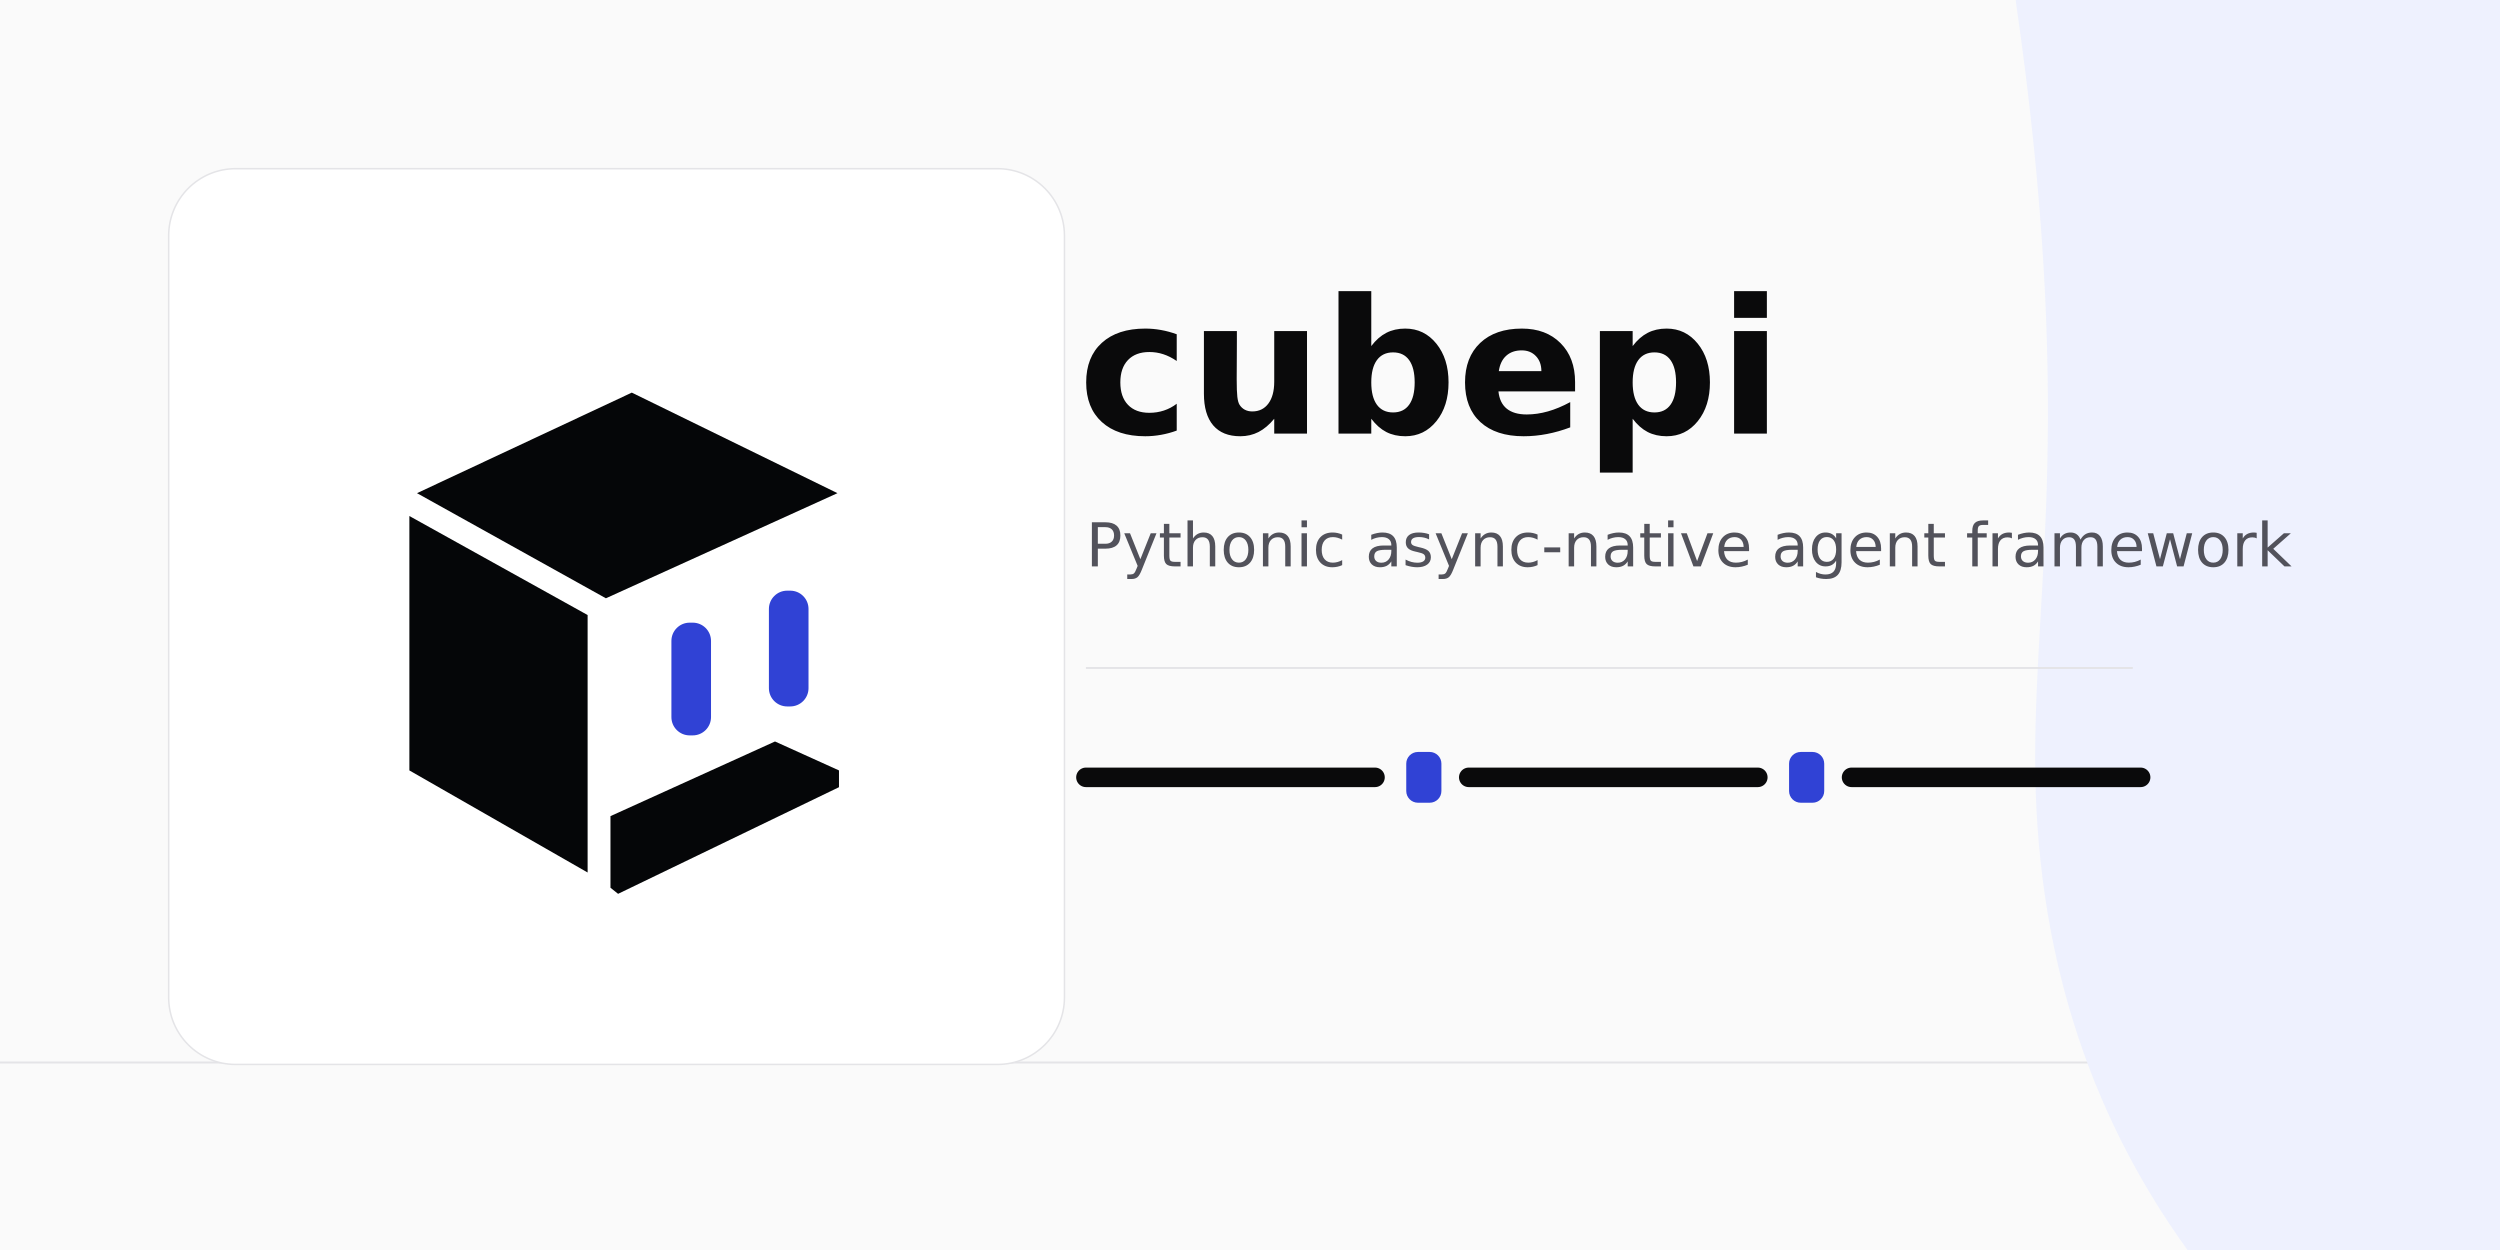
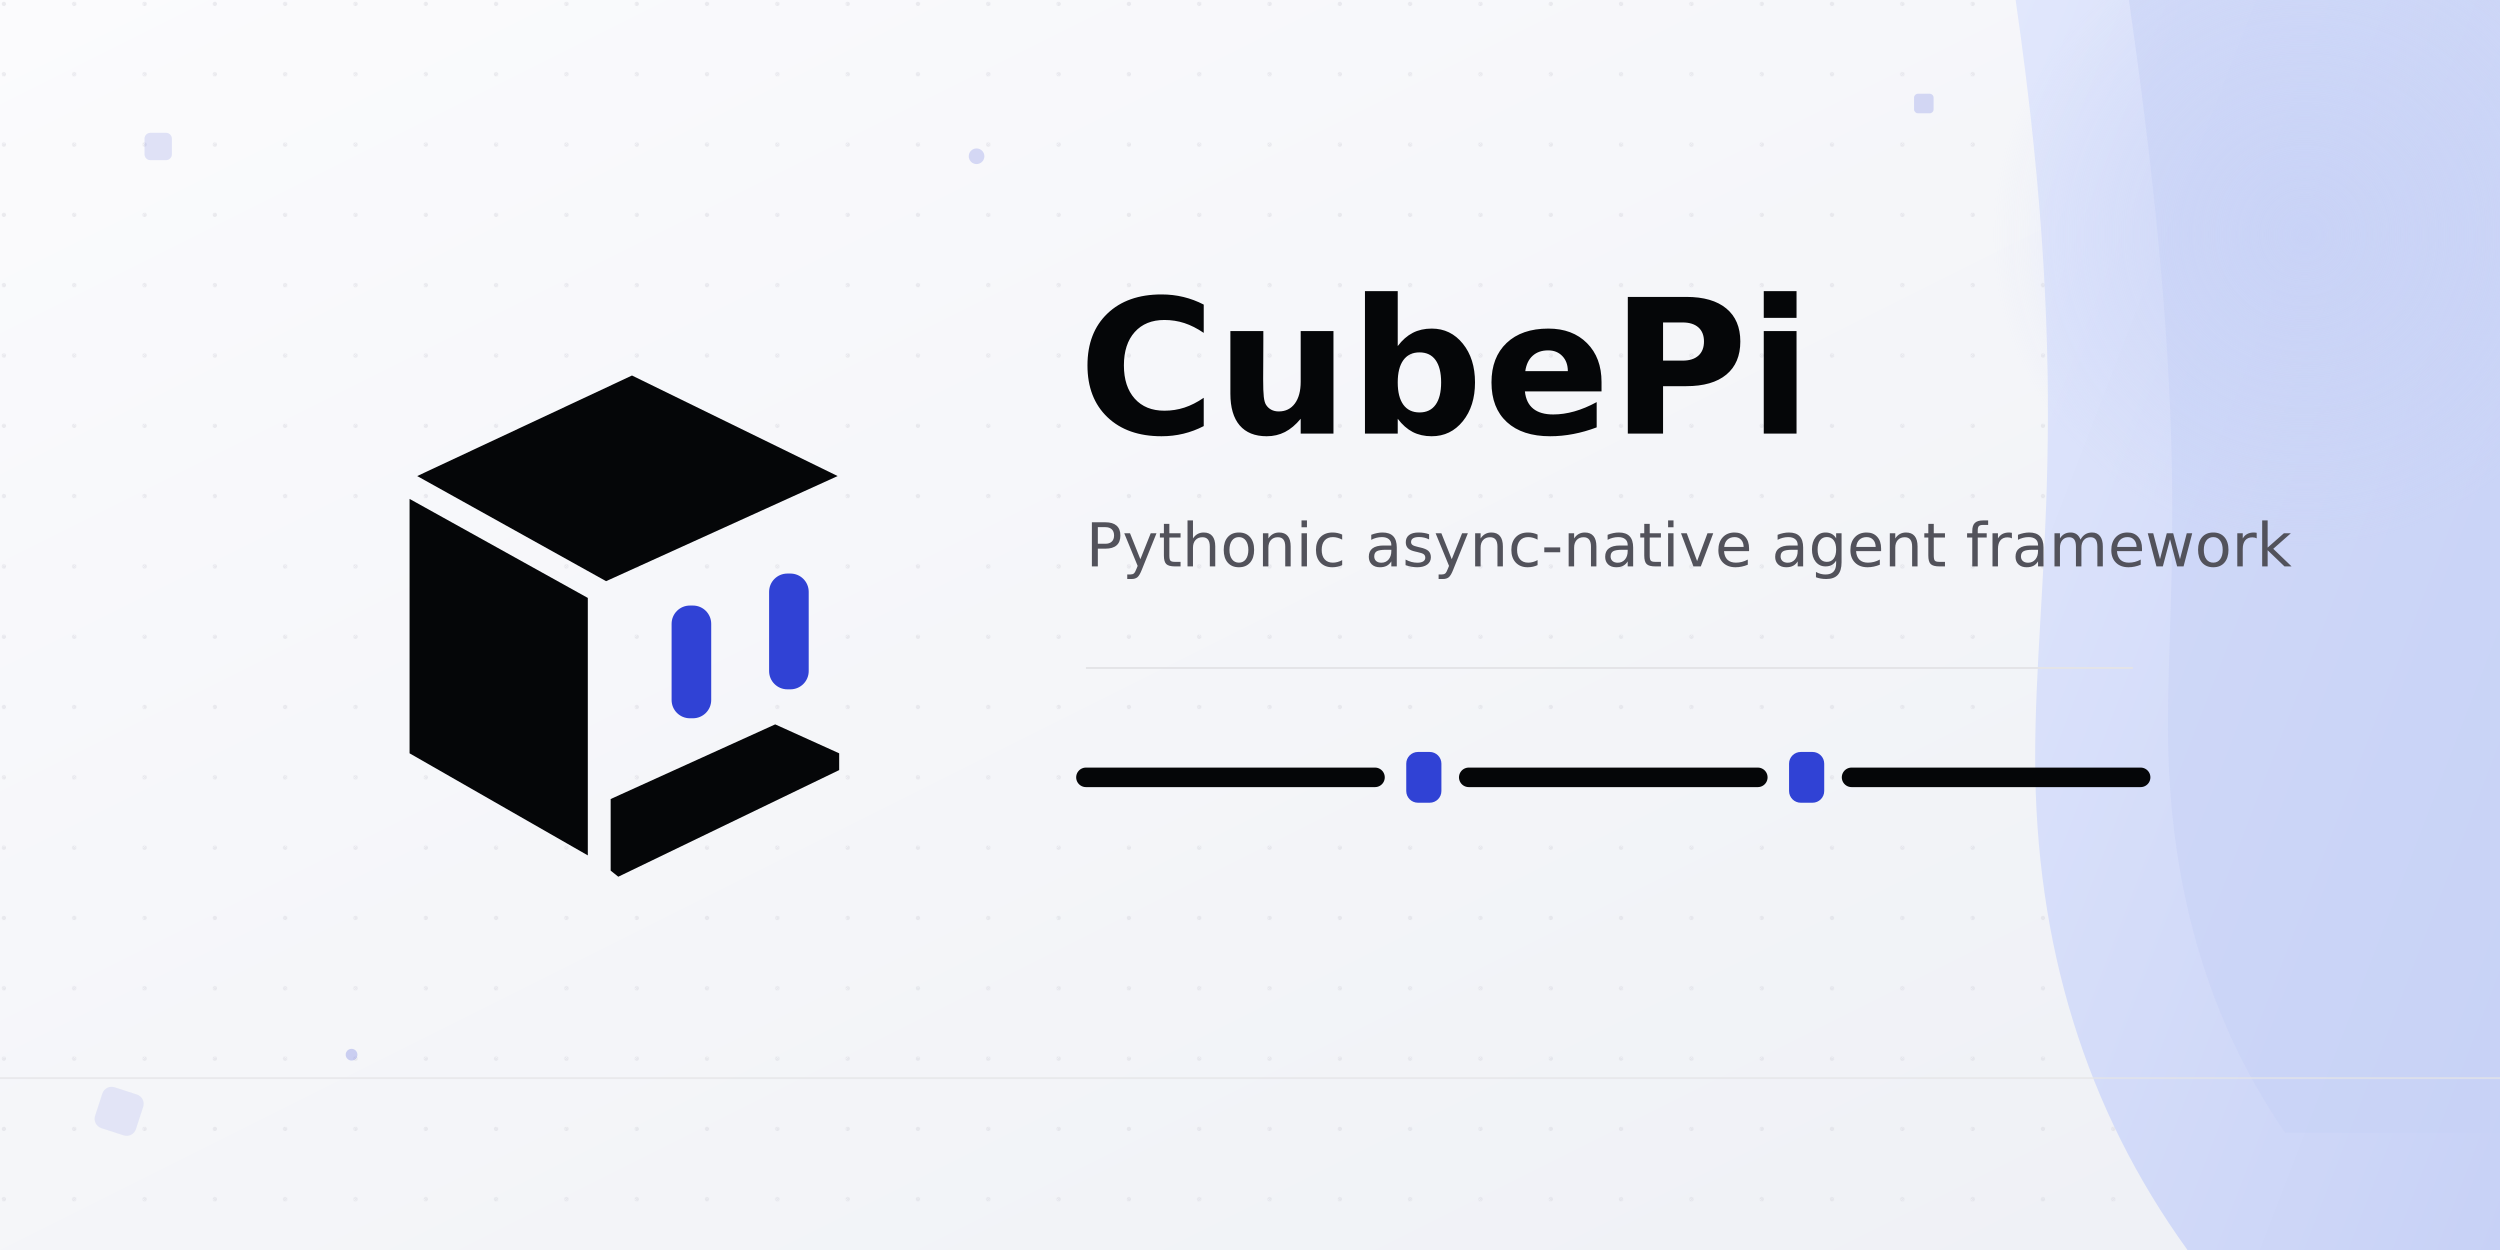
<svg xmlns="http://www.w3.org/2000/svg" viewBox="0 0 1280 640" role="img" aria-labelledby="title desc">
  <defs>
    <style>
      .ink { fill: #050608; }
      .muted { fill: #52525b; }
      .line { stroke: #e4e4e7; }
      .accent { fill: #3042d5; }
-       .accent-stroke { stroke: #3042d5; }
    </style>
+     <linearGradient id="bgGrad" x1="0" y1="0" x2="1" y2="1">
+       <stop offset="0%" stop-color="#fbfbfd" />
+       <stop offset="100%" stop-color="#eef0f5" />
+     </linearGradient>
+     <linearGradient id="waveGrad" x1="0" y1="0" x2="1" y2="1">
+       <stop offset="0%" stop-color="#e1e7fc" />
+       <stop offset="100%" stop-color="#c7d1f6" />
+     </linearGradient>
+     <radialGradient id="accentBlob" cx="0.5" cy="0.5" r="0.5">
+       <stop offset="0%" stop-color="#c7d1f6" stop-opacity="0.7" />
+       <stop offset="100%" stop-color="#c7d1f6" stop-opacity="0" />
+     </radialGradient>
+     <pattern id="dotgrid" x="0" y="0" width="36" height="36" patternUnits="userSpaceOnUse">
+       <circle cx="2" cy="2" r="1.1" fill="#d6d6dd" />
+     </pattern>
  </defs>
-   <rect width="1280" height="640" fill="#fafafa" />
-   <path d="M0 544h1280" class="line" stroke-width="1" />
-   <path d="M1032 0h248v640h-160c-52-72-78-156-78-252 0-92 20-181-10-388Z" fill="#eef1fe" />
-   <g transform="translate(116 116) scale(.78)">
-     <rect x="-38" y="-38" width="588" height="588" rx="44" fill="#ffffff" stroke="#e4e4e7" />
-     <g transform="translate(-51 -8)">
-       <path class="ink" d="M317 117 L452 183 L300 252 L176 183 Z" />
-       <path class="ink" d="M171 198 L288 263 L288 432 L171 365 Z" />
-       <path class="ink" d="M411 346 L453 365 L453 376 L308 446 L303 442 L303 395 Z" />
-       <rect class="accent" x="343" y="268" width="26" height="74" rx="12" />
-       <rect class="accent" x="407" y="247" width="26" height="76" rx="12" />
-     </g>
+   <rect width="1280" height="640" fill="url(#bgGrad)" />
+   <rect width="1280" height="640" fill="url(#dotgrid)" opacity="0.45" />
+   <path d="M1032 0h248v640h-160c-52-72-78-156-78-252 0-92 20-181-10-388Z" fill="url(#waveGrad)" />
+   <path d="M1090 0h190v580h-110c-40-58-60-128-60-208 0-78 12-150-20-372Z" fill="#c7d1f6" opacity="0.55" />
+   <circle cx="1180" cy="120" r="160" fill="url(#accentBlob)" />
+   <rect x="74" y="68" width="14" height="14" rx="3" fill="#3042d5" opacity="0.14" />
+   <rect x="50" y="558" width="22" height="22" rx="5" fill="#3042d5" opacity="0.10" transform="rotate(18 61 569)" />
+   <rect x="980" y="48" width="10" height="10" rx="2" fill="#3042d5" opacity="0.18" />
+   <circle cx="500" cy="80" r="4" fill="#3042d5" opacity="0.18" />
+   <circle cx="180" cy="540" r="3" fill="#3042d5" opacity="0.22" />
+   <path d="M0 552h1280" class="line" stroke-width="1" opacity="0.7" />
+   <g transform="translate(120 101) scale(.78)">
+     <path class="ink" d="M261 117 L396 183 L244 252 L120 183 Z" />
+     <path class="ink" d="M115 198 L232 263 L232 432 L115 365 Z" />
+     <path class="ink" d="M355 346 L397 365 L397 376 L252 446 L247 442 L247 395 Z" />
+     <rect class="accent" x="287" y="268" width="26" height="74" rx="12" />
+     <rect class="accent" x="351" y="247" width="26" height="76" rx="12" />
  </g>
  <g transform="translate(552 222)">
-     <text x="0" y="0" font-family="DejaVu Sans, Liberation Sans, Arial, sans-serif" font-size="96" font-weight="700" fill="#0a0a0b">cubepi</text>
+     <text x="0" y="0" font-family="DejaVu Sans, Liberation Sans, Arial, sans-serif" font-size="96" font-weight="700" fill="#050608">CubePi</text>
    <text x="4" y="68" font-family="DejaVu Sans, Liberation Sans, Arial, sans-serif" font-size="31" font-weight="400" fill="#52525b">Pythonic async-native agent framework</text>
    <g transform="translate(4 120)">
      <path d="M0 0h536" class="line" stroke-width="1" />
-       <path d="M0 56h148M196 56h148M392 56h148" stroke="#0a0a0b" stroke-width="10" stroke-linecap="round" />
+       <path d="M0 56h148M196 56h148M392 56h148" stroke="#050608" stroke-width="10" stroke-linecap="round" />
      <rect x="164" y="43" width="18" height="26" rx="6" class="accent" />
      <rect x="360" y="43" width="18" height="26" rx="6" class="accent" />
    </g>
  </g>
</svg>
